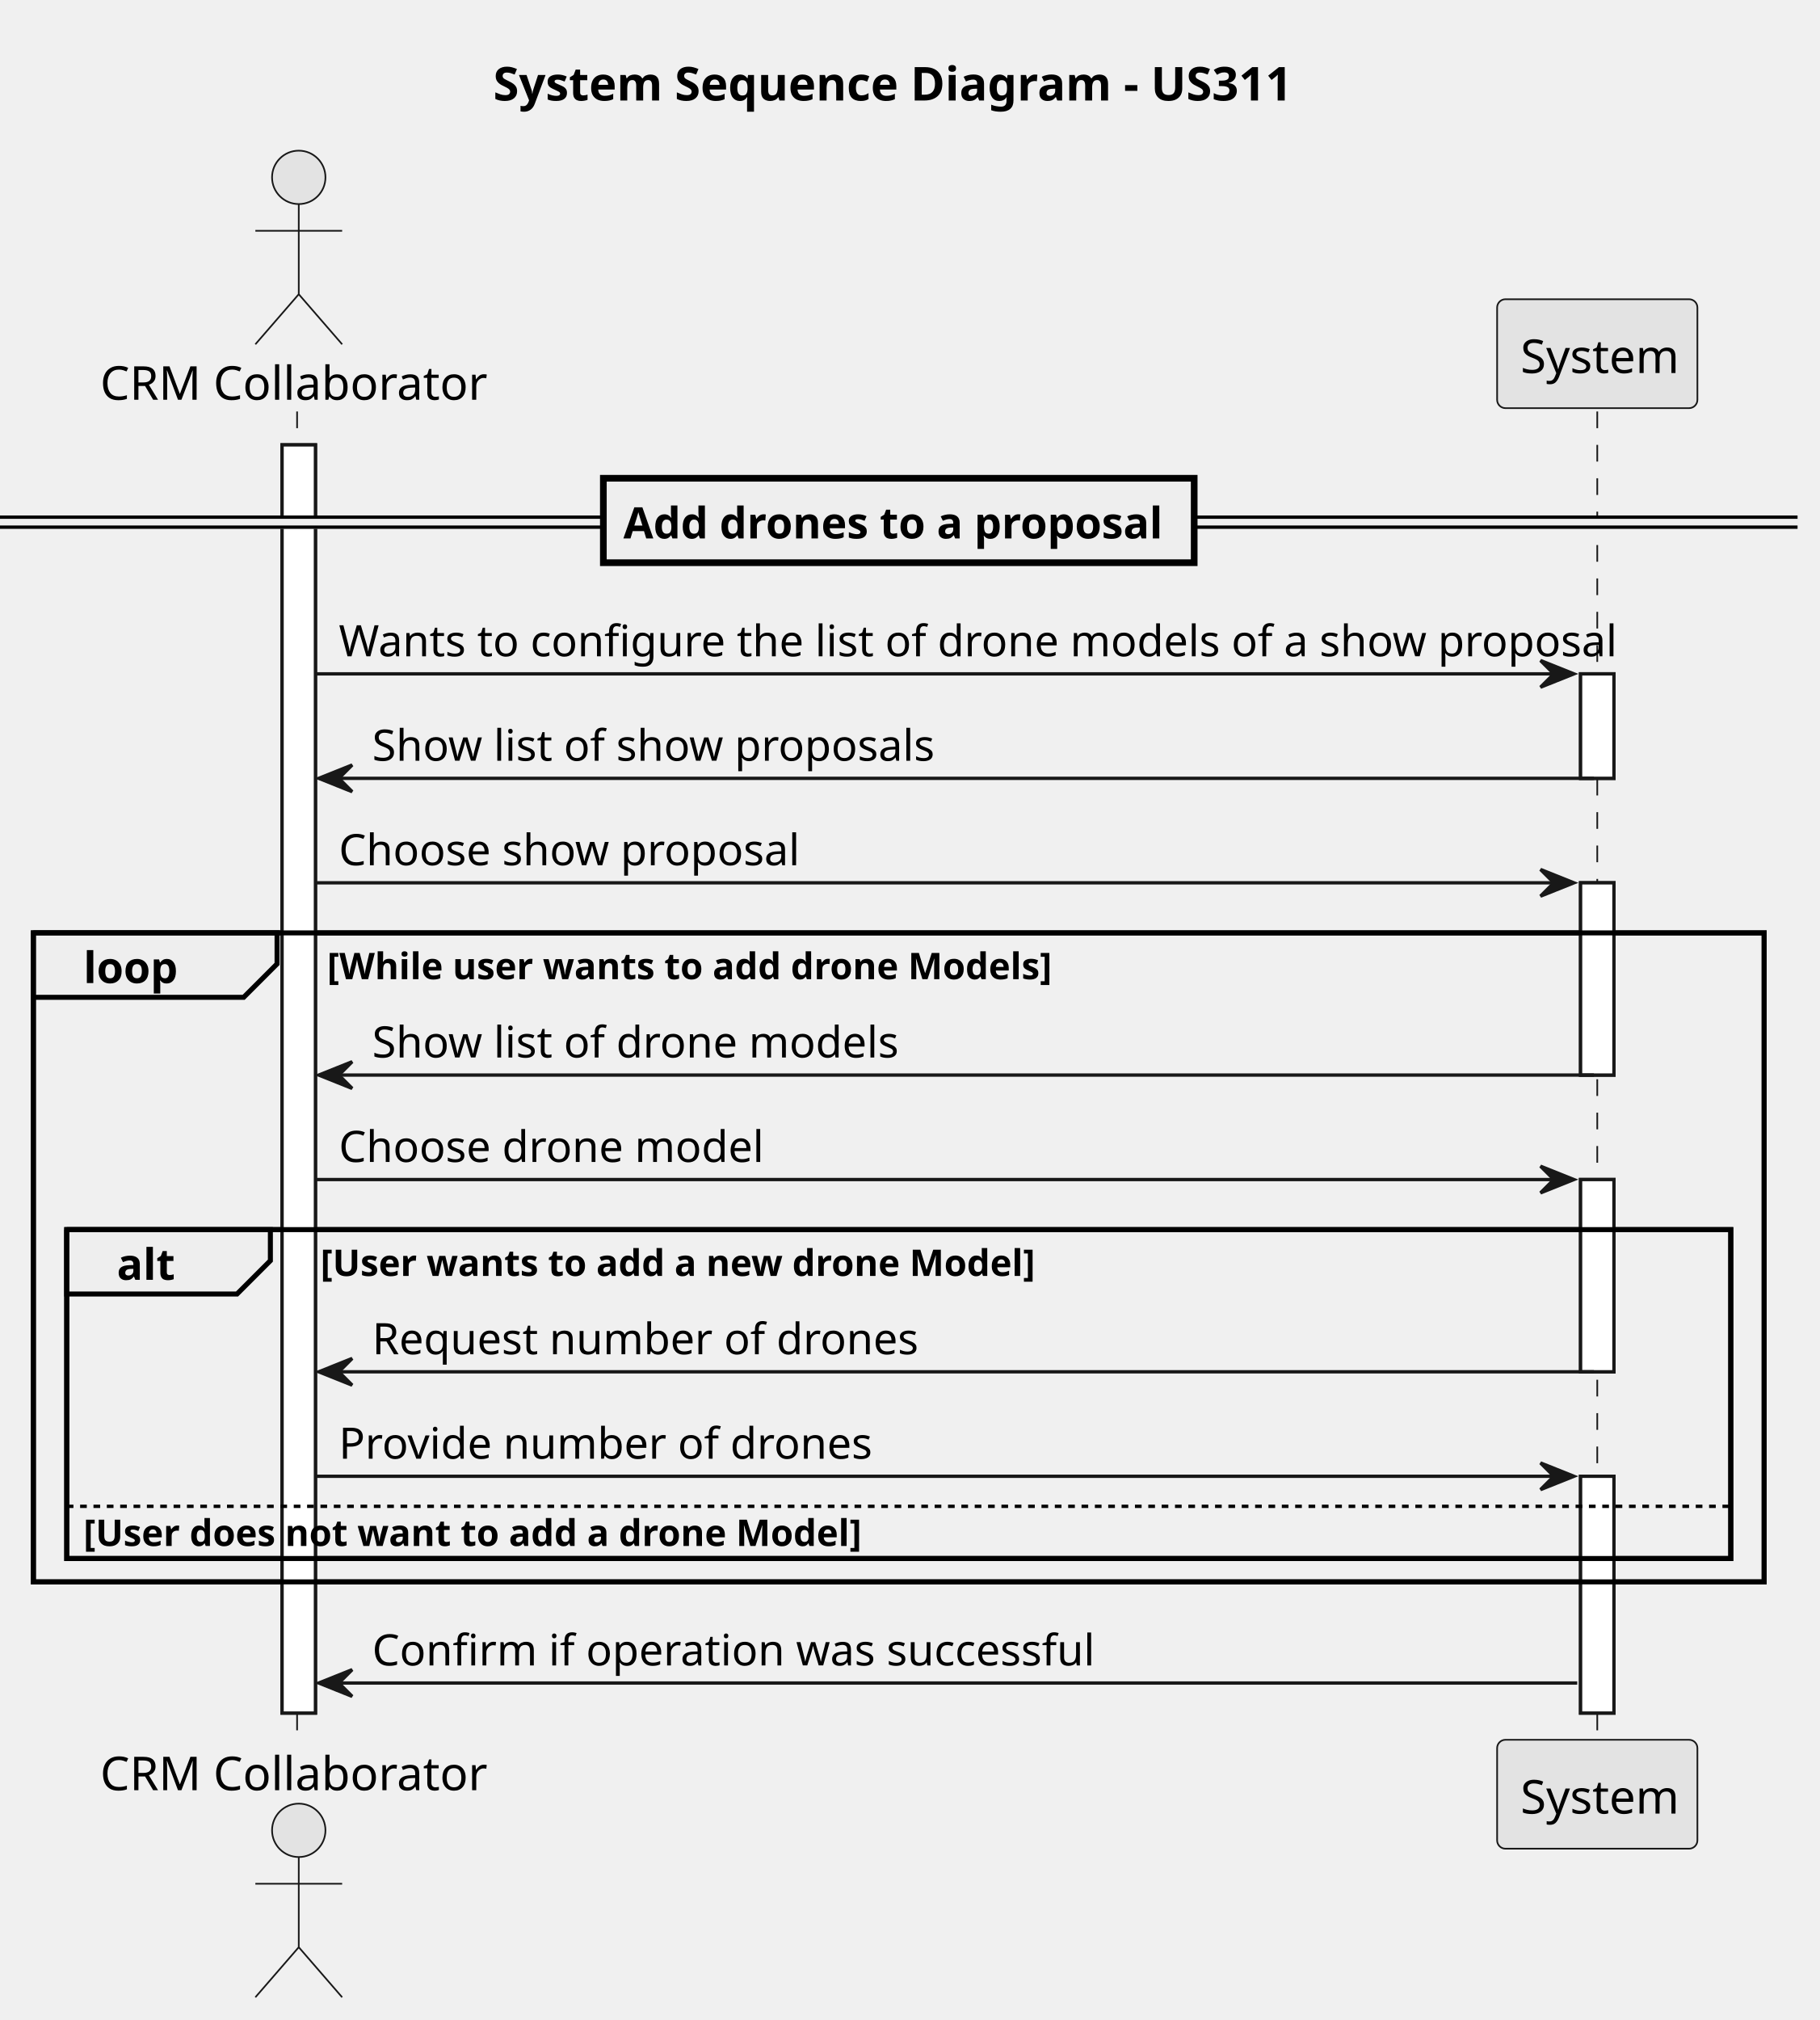
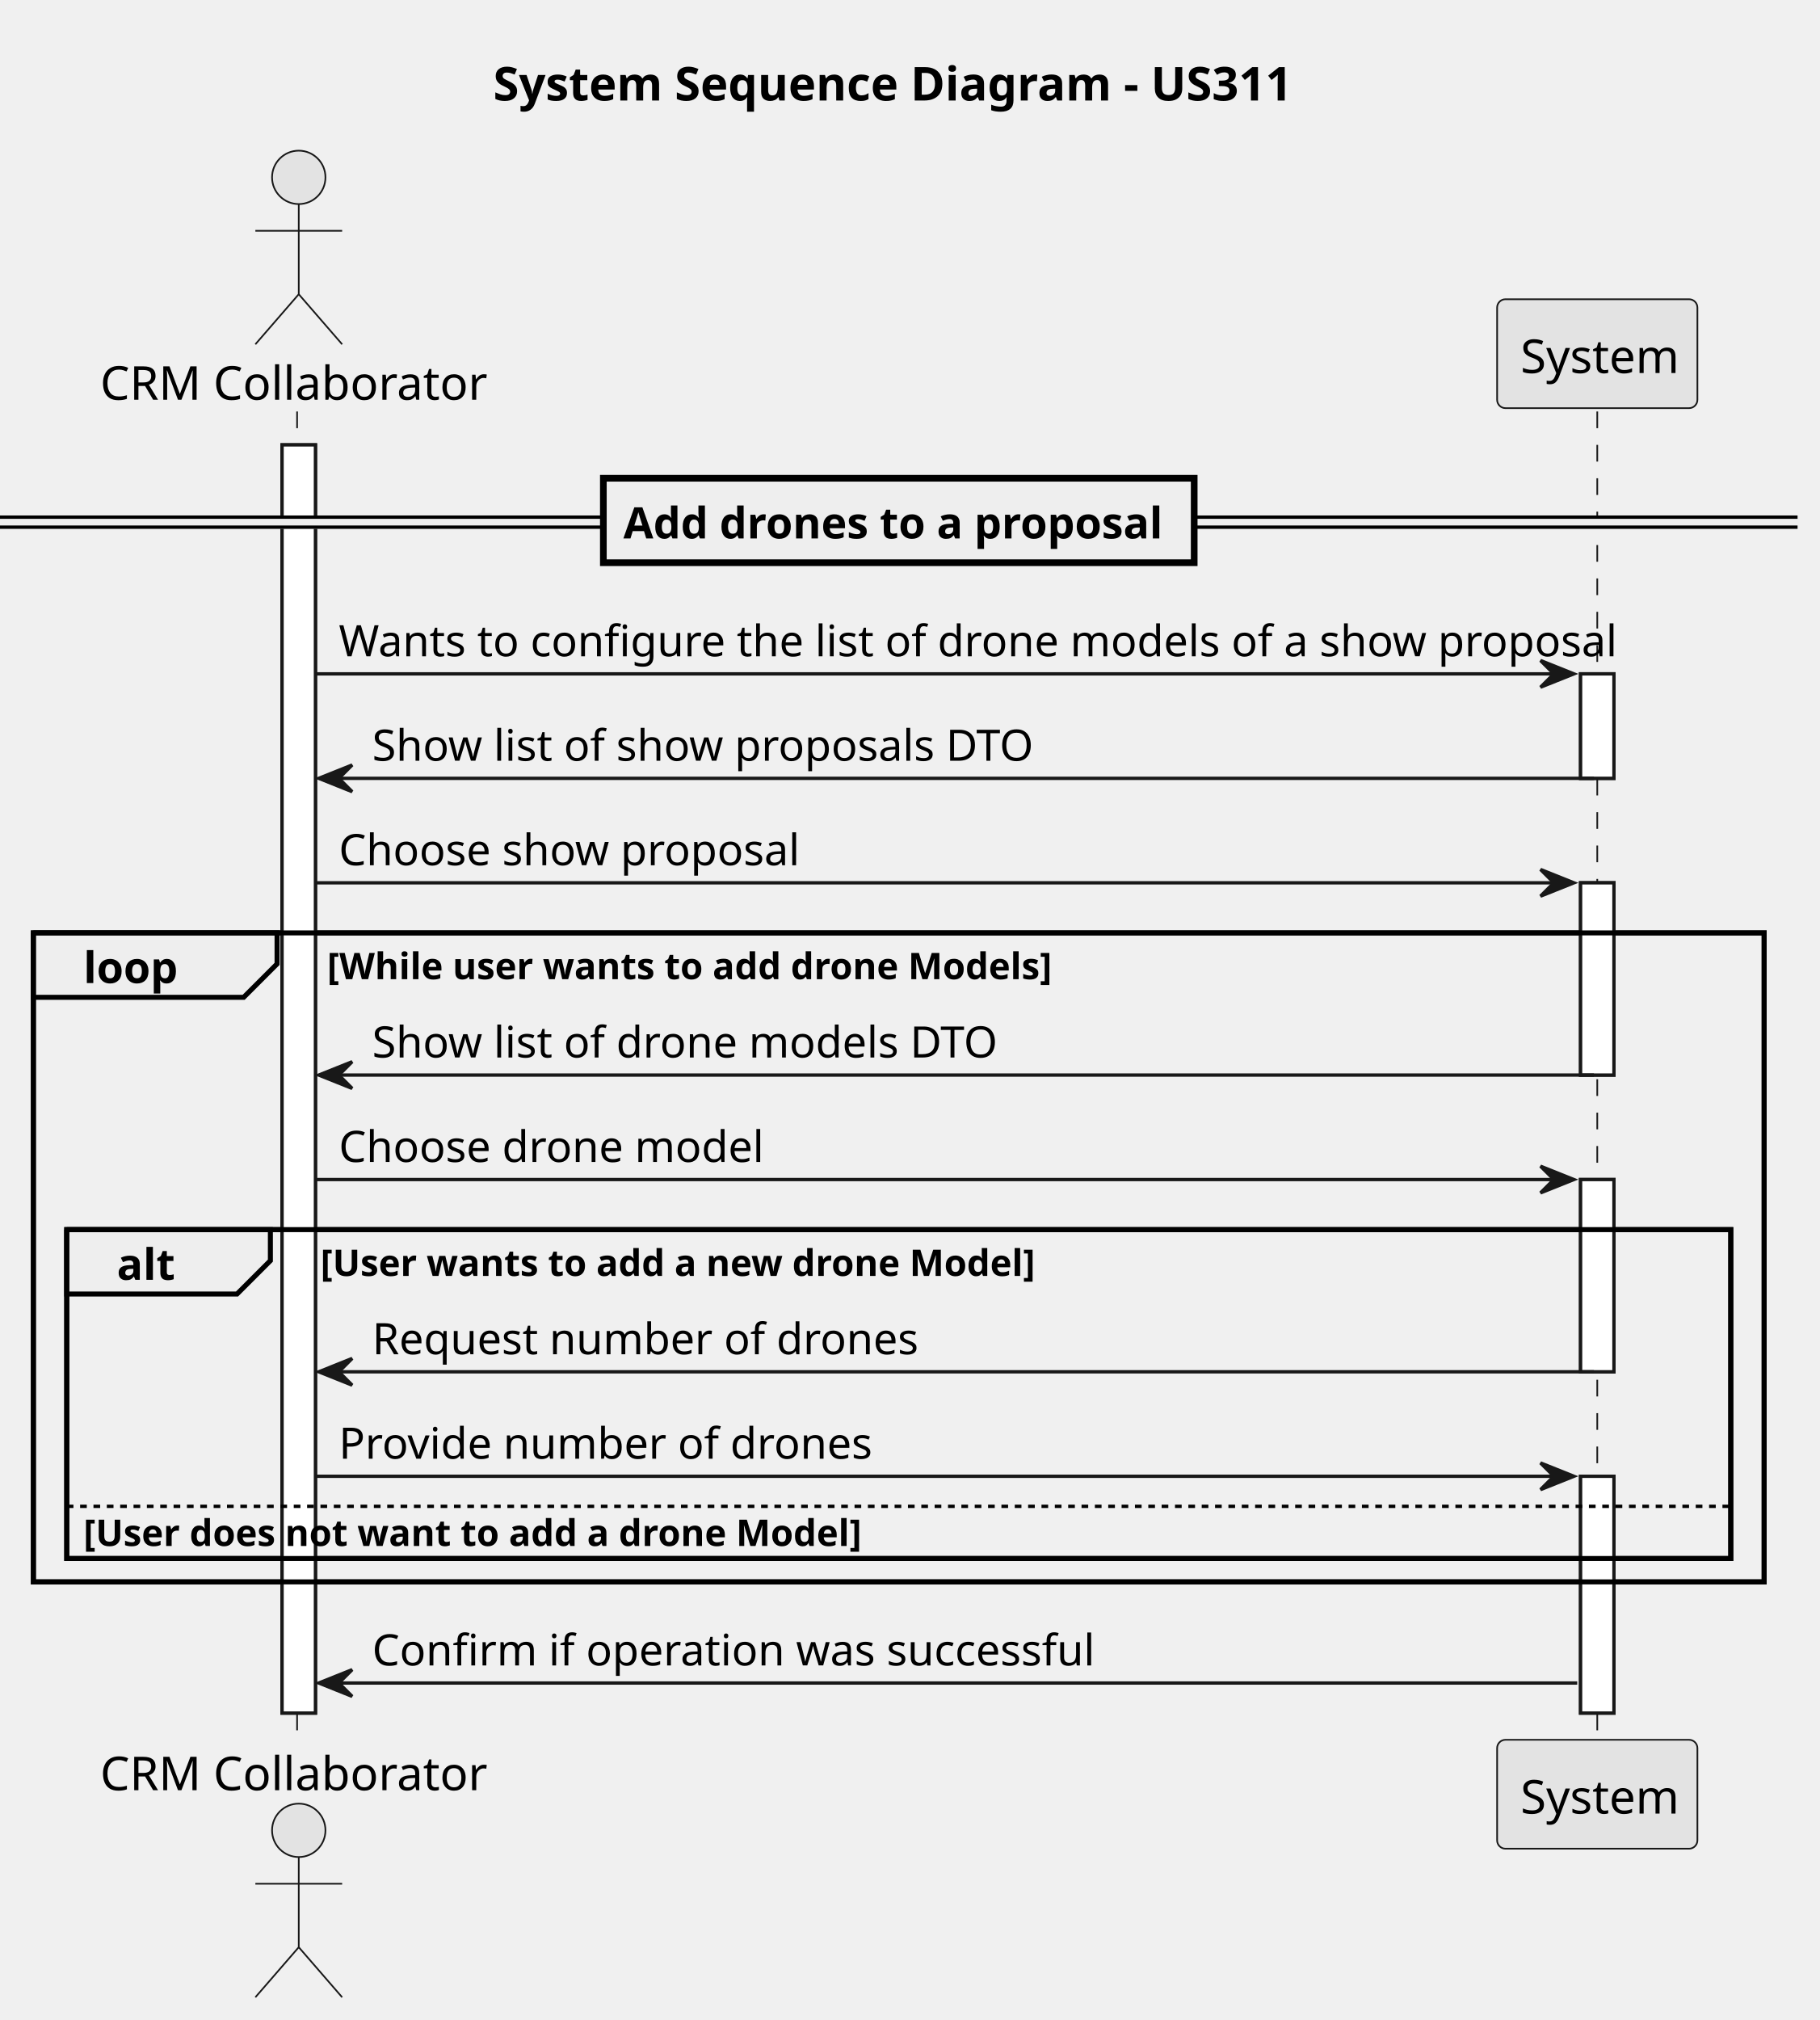
<svg xmlns="http://www.w3.org/2000/svg" contentStyleType="text/css" height="605px" preserveAspectRatio="none" style="width:545px;height:605px;background:#FFFFFF;" version="1.1" viewBox="0 0 545 605" width="545px" zoomAndPan="magnify">
  <defs />
  <g>
    <text fill="#000000" font-family="sans-serif" font-size="14" font-weight="bold" lengthAdjust="spacing" textLength="242" x="147.75" y="30.107">System Sequence Diagram - US311</text>
    <rect fill="#FFFFFF" height="379.832" style="stroke:#181818;stroke-width:1.0;" width="10" x="84.5" y="133.242" />
    <rect fill="#FFFFFF" height="31.291" style="stroke:#181818;stroke-width:1.0;" width="10" x="473.5" y="201.824" />
    <rect fill="#FFFFFF" height="57.582" style="stroke:#181818;stroke-width:1.0;" width="10" x="473.5" y="264.406" />
    <rect fill="#FFFFFF" height="57.582" style="stroke:#181818;stroke-width:1.0;" width="10" x="473.5" y="353.279" />
    <rect fill="#FFFFFF" height="70.922" style="stroke:#181818;stroke-width:1.0;" width="10" x="473.5" y="442.152" />
    <rect fill="none" height="194.377" style="stroke:#000000;stroke-width:1.5;" width="518.5" x="10" y="279.406" />
    <rect fill="none" height="98.504" style="stroke:#000000;stroke-width:1.5;" width="498.5" x="20" y="368.279" />
    <line style="stroke:#181818;stroke-width:0.5;stroke-dasharray:5.0,5.0;" x1="89" x2="89" y1="123.242" y2="522.074" />
    <line style="stroke:#181818;stroke-width:0.5;stroke-dasharray:5.0,5.0;" x1="478.5" x2="478.5" y1="123.242" y2="522.074" />
    <text fill="#000000" font-family="sans-serif" font-size="14" lengthAdjust="spacing" textLength="113" x="30" y="119.728">CRM Collaborator</text>
    <ellipse cx="89.5" cy="53.121" fill="#E3E3E3" rx="8" ry="8" style="stroke:#181818;stroke-width:0.5;" />
    <path d="M89.5,61.121 L89.5,88.121 M76.5,69.121 L102.5,69.121 M89.5,88.121 L76.5,103.121 M89.5,88.121 L102.5,103.121 " fill="none" style="stroke:#181818;stroke-width:0.5;" />
    <text fill="#000000" font-family="sans-serif" font-size="14" lengthAdjust="spacing" textLength="113" x="30" y="536.182">CRM Collaborator</text>
    <ellipse cx="89.5" cy="548.195" fill="#E3E3E3" rx="8" ry="8" style="stroke:#181818;stroke-width:0.5;" />
    <path d="M89.5,556.195 L89.5,583.195 M76.5,564.195 L102.5,564.195 M89.5,583.195 L76.5,598.195 M89.5,583.195 L102.5,598.195 " fill="none" style="stroke:#181818;stroke-width:0.5;" />
    <rect fill="#E3E3E3" height="32.621" rx="2.5" ry="2.5" style="stroke:#181818;stroke-width:0.5;" width="60" x="448.5" y="89.621" />
    <text fill="#000000" font-family="sans-serif" font-size="14" lengthAdjust="spacing" textLength="46" x="455.5" y="111.728">System</text>
    <rect fill="#E3E3E3" height="32.621" rx="2.5" ry="2.5" style="stroke:#181818;stroke-width:0.5;" width="60" x="448.5" y="521.074" />
    <text fill="#000000" font-family="sans-serif" font-size="14" lengthAdjust="spacing" textLength="46" x="455.5" y="543.182">System</text>
    <rect fill="#FFFFFF" height="379.832" style="stroke:#181818;stroke-width:1.0;" width="10" x="84.5" y="133.242" />
    <rect fill="#FFFFFF" height="31.291" style="stroke:#181818;stroke-width:1.0;" width="10" x="473.5" y="201.824" />
    <rect fill="#FFFFFF" height="57.582" style="stroke:#181818;stroke-width:1.0;" width="10" x="473.5" y="264.406" />
    <rect fill="#FFFFFF" height="57.582" style="stroke:#181818;stroke-width:1.0;" width="10" x="473.5" y="353.279" />
    <rect fill="#FFFFFF" height="70.922" style="stroke:#181818;stroke-width:1.0;" width="10" x="473.5" y="442.152" />
    <rect fill="#EEEEEE" height="3" style="stroke:#EEEEEE;stroke-width:1.0;" width="538.5" x="0" y="154.888" />
    <line style="stroke:#000000;stroke-width:1.0;" x1="0" x2="538.5" y1="154.888" y2="154.888" />
    <line style="stroke:#000000;stroke-width:1.0;" x1="0" x2="538.5" y1="157.888" y2="157.888" />
    <rect fill="#EEEEEE" height="25.291" style="stroke:#000000;stroke-width:2.0;" width="177" x="180.75" y="143.242" />
    <text fill="#000000" font-family="sans-serif" font-size="13" font-weight="bold" lengthAdjust="spacing" textLength="159" x="186.75" y="161.27">Add drones to a proposal</text>
    <polygon fill="#181818" points="461.5,197.824,471.5,201.824,461.5,205.824,465.5,201.824" style="stroke:#181818;stroke-width:1.0;" />
    <line style="stroke:#181818;stroke-width:1.0;" x1="94.5" x2="467.5" y1="201.824" y2="201.824" />
    <text fill="#000000" font-family="sans-serif" font-size="13" lengthAdjust="spacing" textLength="360" x="101.5" y="196.561">Wants to configure the list of drone models of a show proposal</text>
    <polygon fill="#181818" points="105.5,229.115,95.5,233.115,105.5,237.115,101.5,233.115" style="stroke:#181818;stroke-width:1.0;" />
    <line style="stroke:#181818;stroke-width:1.0;" x1="99.5" x2="477.5" y1="233.115" y2="233.115" />
-     <text fill="#000000" font-family="sans-serif" font-size="13" lengthAdjust="spacing" textLength="161" x="111.5" y="227.852">Show list of show proposals</text>
+     <text fill="#000000" font-family="sans-serif" font-size="13" lengthAdjust="spacing" textLength="191" x="111.5" y="227.852">Show list of show proposals DTO</text>
    <polygon fill="#181818" points="461.5,260.406,471.5,264.406,461.5,268.406,465.5,264.406" style="stroke:#181818;stroke-width:1.0;" />
    <line style="stroke:#181818;stroke-width:1.0;" x1="94.5" x2="467.5" y1="264.406" y2="264.406" />
    <text fill="#000000" font-family="sans-serif" font-size="13" lengthAdjust="spacing" textLength="131" x="101.5" y="259.144">Choose show proposal</text>
    <path d="M10,279.406 L83,279.406 L83,288.697 L73,298.697 L10,298.697 L10,279.406 " fill="#EEEEEE" style="stroke:#000000;stroke-width:1.5;" />
    <rect fill="none" height="194.377" style="stroke:#000000;stroke-width:1.5;" width="518.5" x="10" y="279.406" />
    <text fill="#000000" font-family="sans-serif" font-size="13" font-weight="bold" lengthAdjust="spacing" textLength="28" x="25" y="294.435">loop</text>
    <text fill="#000000" font-family="sans-serif" font-size="11" font-weight="bold" lengthAdjust="spacing" textLength="221" x="98" y="293.276">[While user wants to add drone Models]</text>
    <polygon fill="#181818" points="105.5,317.988,95.5,321.988,105.5,325.988,101.5,321.988" style="stroke:#181818;stroke-width:1.0;" />
    <line style="stroke:#181818;stroke-width:1.0;" x1="99.5" x2="477.5" y1="321.988" y2="321.988" />
-     <text fill="#000000" font-family="sans-serif" font-size="13" lengthAdjust="spacing" textLength="149" x="111.5" y="316.726">Show list of drone models</text>
+     <text fill="#000000" font-family="sans-serif" font-size="13" lengthAdjust="spacing" textLength="179" x="111.5" y="316.726">Show list of drone models DTO</text>
    <polygon fill="#181818" points="461.5,349.279,471.5,353.279,461.5,357.279,465.5,353.279" style="stroke:#181818;stroke-width:1.0;" />
    <line style="stroke:#181818;stroke-width:1.0;" x1="94.5" x2="467.5" y1="353.279" y2="353.279" />
    <text fill="#000000" font-family="sans-serif" font-size="13" lengthAdjust="spacing" textLength="119" x="101.5" y="348.017">Choose drone model</text>
    <path d="M20,368.279 L81,368.279 L81,377.57 L71,387.57 L20,387.57 L20,368.279 " fill="#EEEEEE" style="stroke:#000000;stroke-width:1.5;" />
    <rect fill="none" height="98.504" style="stroke:#000000;stroke-width:1.5;" width="498.5" x="20" y="368.279" />
    <text fill="#000000" font-family="sans-serif" font-size="13" font-weight="bold" lengthAdjust="spacing" textLength="16" x="35" y="383.308">alt</text>
    <text fill="#000000" font-family="sans-serif" font-size="11" font-weight="bold" lengthAdjust="spacing" textLength="217" x="96" y="382.149">[User wants to add a new drone Model]</text>
    <polygon fill="#181818" points="105.5,406.861,95.5,410.861,105.5,414.861,101.5,410.861" style="stroke:#181818;stroke-width:1.0;" />
    <line style="stroke:#181818;stroke-width:1.0;" x1="99.5" x2="477.5" y1="410.861" y2="410.861" />
    <text fill="#000000" font-family="sans-serif" font-size="13" lengthAdjust="spacing" textLength="152" x="111.5" y="405.599">Request number of drones</text>
    <polygon fill="#181818" points="461.5,438.152,471.5,442.152,461.5,446.152,465.5,442.152" style="stroke:#181818;stroke-width:1.0;" />
    <line style="stroke:#181818;stroke-width:1.0;" x1="94.5" x2="467.5" y1="442.152" y2="442.152" />
    <text fill="#000000" font-family="sans-serif" font-size="13" lengthAdjust="spacing" textLength="146" x="101.5" y="436.89">Provide number of drones</text>
    <line style="stroke:#000000;stroke-width:1.0;stroke-dasharray:2.0,2.0;" x1="20" x2="518.5" y1="451.152" y2="451.152" />
    <text fill="#000000" font-family="sans-serif" font-size="11" font-weight="bold" lengthAdjust="spacing" textLength="235" x="25" y="463.022">[User does not want to add a drone Model]</text>
    <polygon fill="#181818" points="105.5,500.074,95.5,504.074,105.5,508.074,101.5,504.074" style="stroke:#181818;stroke-width:1.0;" />
    <line style="stroke:#181818;stroke-width:1.0;" x1="99.5" x2="472.5" y1="504.074" y2="504.074" />
    <text fill="#000000" font-family="sans-serif" font-size="13" lengthAdjust="spacing" textLength="204" x="111.5" y="498.812">Confirm if operation was successful</text>
  </g>
</svg>
